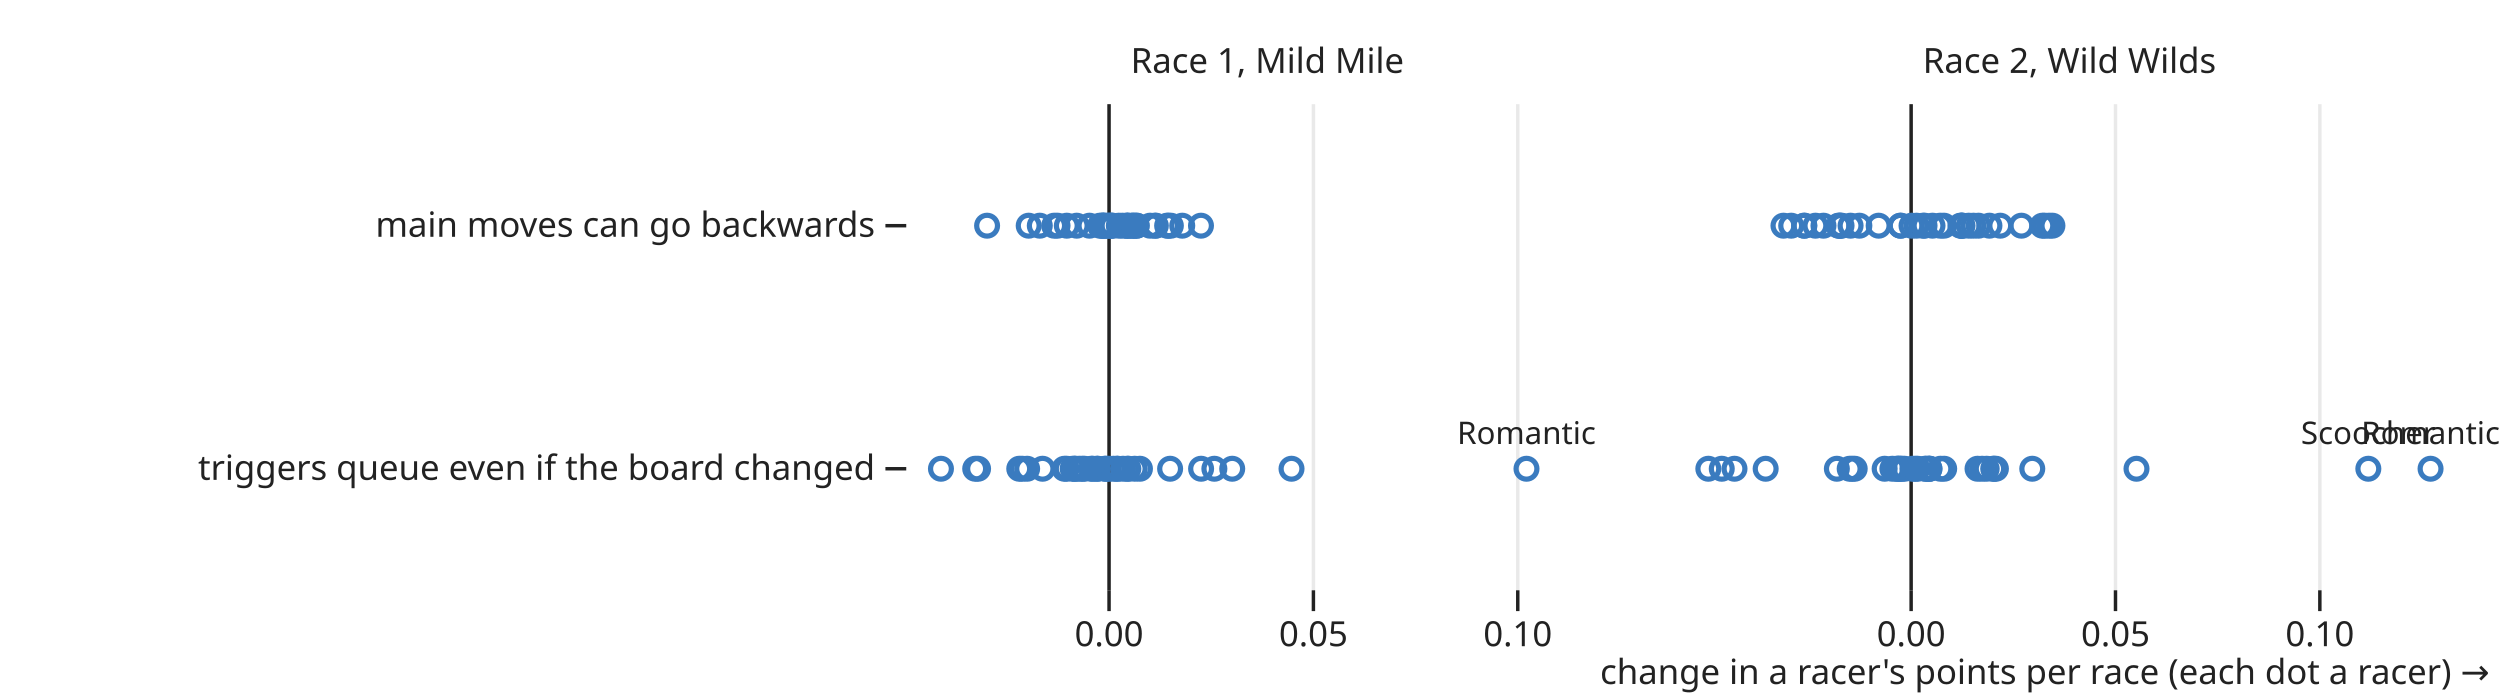
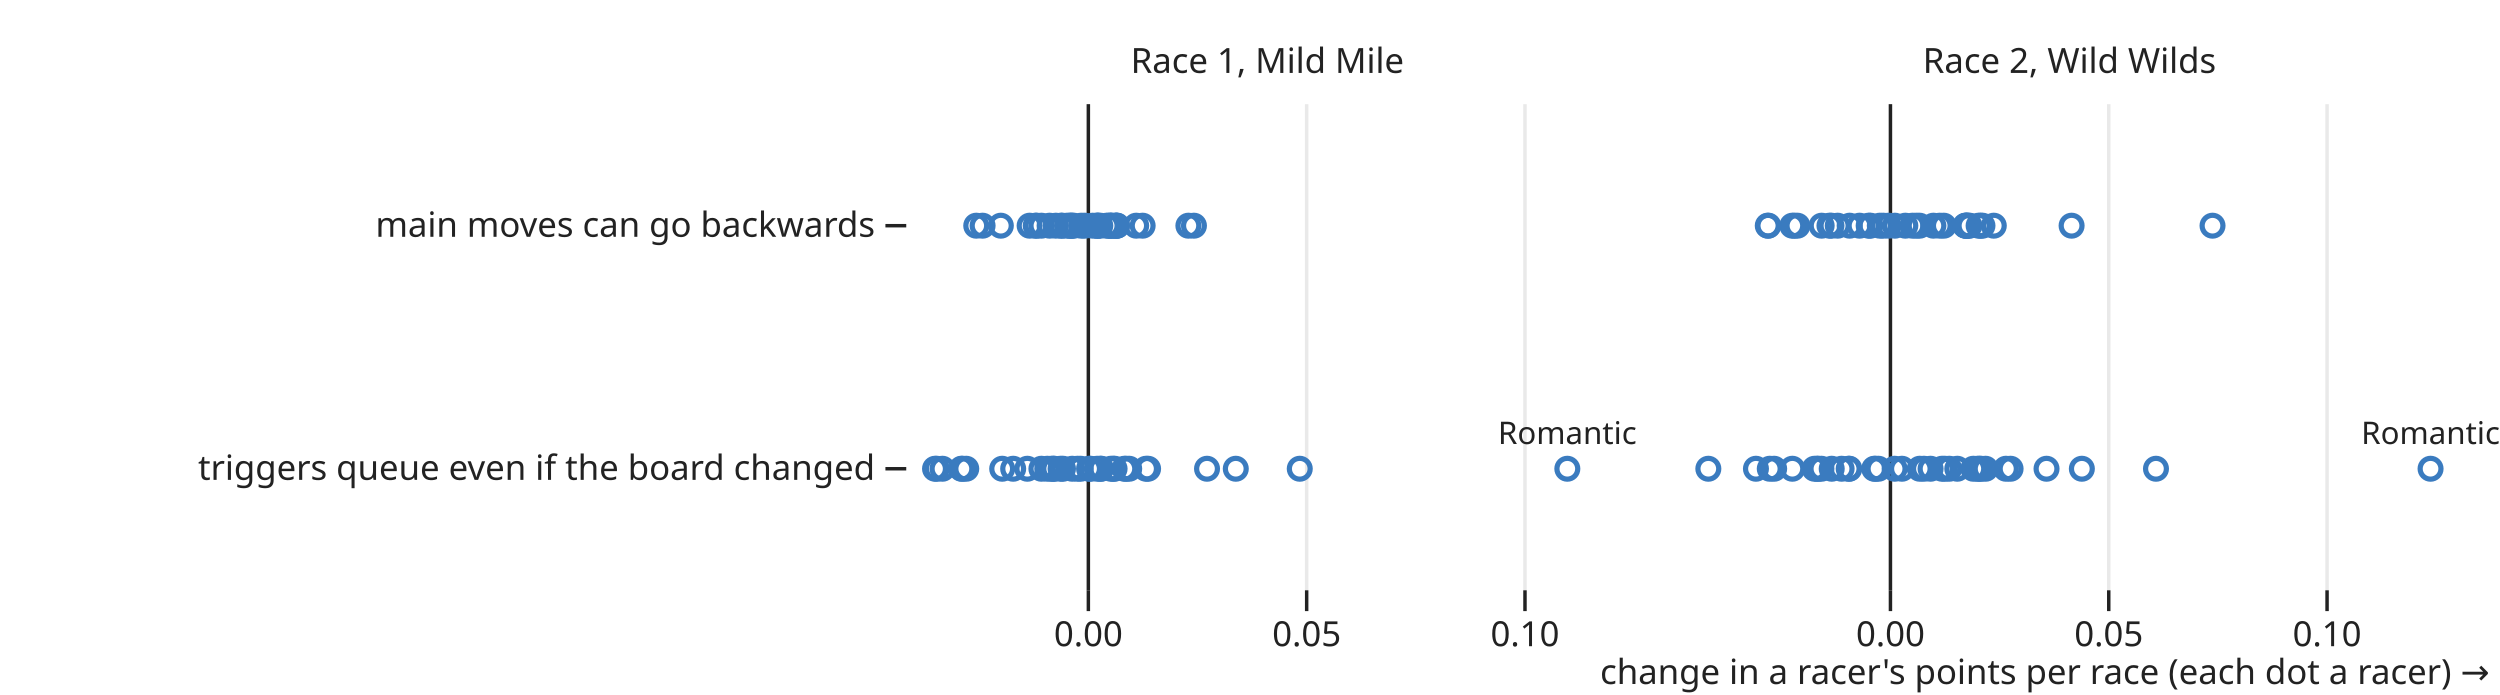
<svg xmlns="http://www.w3.org/2000/svg" class="plot-d6a7b5" fill="currentColor" font-family="system-ui, sans-serif" font-size="10" text-anchor="middle" width="720" height="200" viewBox="0 0 720 200" style="background: white; color: rgb(34, 34, 34);">
  <style>:where(.plot-d6a7b5) {
  --plot-background: white;
  display: block;
  height: auto;
  height: intrinsic;
  max-width: 100%;
}
:where(.plot-d6a7b5 text),
:where(.plot-d6a7b5 tspan) {
  white-space: pre;
}</style>
  <g aria-label="fx-axis tick label" transform="translate(0,-9)">
    <g transform="translate(1,0)">
      <text transform="translate(364,30)">Race 1, Mild Mile</text>
    </g>
    <g transform="translate(232,0)">
      <text transform="translate(364,30)">Race 2, Wild Wilds</text>
    </g>
  </g>
  <g aria-label="y-axis tick" aria-hidden="true">
    <g fill="none" stroke="currentColor" transform="translate(1,0)">
      <path transform="translate(260,65)" d="M0,0L-6,0" />
      <path transform="translate(260,135)" d="M0,0L-6,0" />
    </g>
  </g>
  <g aria-label="y-axis tick label" transform="translate(-9,0)">
    <g text-anchor="end" transform="translate(1,0)">
      <text y="0.32em" transform="translate(260,65)">main moves can go backwards</text>
      <text y="0.32em" transform="translate(260,135)">triggers queue even if the board changed</text>
    </g>
  </g>
  <g aria-label="x-grid" aria-hidden="true">
    <g stroke="currentColor" stroke-opacity="0.1" transform="translate(1,0)">
-       <line x1="318.408" x2="318.408" y1="30" y2="170" />
-       <line x1="377.262" x2="377.262" y1="30" y2="170" />
-       <line x1="436.116" x2="436.116" y1="30" y2="170" />
+       <line x1="312.447" x2="312.447" y1="30" y2="170" />
+       <line x1="375.321" x2="375.321" y1="30" y2="170" />
+       <line x1="438.194" x2="438.194" y1="30" y2="170" />
    </g>
    <g stroke="currentColor" stroke-opacity="0.1" transform="translate(232,0)">
-       <line x1="318.408" x2="318.408" y1="30" y2="170" />
-       <line x1="377.262" x2="377.262" y1="30" y2="170" />
-       <line x1="436.116" x2="436.116" y1="30" y2="170" />
+       <line x1="312.447" x2="312.447" y1="30" y2="170" />
+       <line x1="375.321" x2="375.321" y1="30" y2="170" />
+       <line x1="438.194" x2="438.194" y1="30" y2="170" />
    </g>
  </g>
  <g aria-label="x-axis tick" aria-hidden="true">
    <g fill="none" stroke="currentColor" transform="translate(1,0)">
-       <path transform="translate(318.4076,170)" d="M0,0L0,6" />
-       <path transform="translate(377.2616,170)" d="M0,0L0,6" />
-       <path transform="translate(436.1156,170)" d="M0,0L0,6" />
+       <path transform="translate(312.447,170)" d="M0,0L0,6" />
+       <path transform="translate(375.3207,170)" d="M0,0L0,6" />
+       <path transform="translate(438.1945,170)" d="M0,0L0,6" />
    </g>
    <g fill="none" stroke="currentColor" transform="translate(232,0)">
-       <path transform="translate(318.4076,170)" d="M0,0L0,6" />
-       <path transform="translate(377.2616,170)" d="M0,0L0,6" />
-       <path transform="translate(436.1156,170)" d="M0,0L0,6" />
+       <path transform="translate(312.447,170)" d="M0,0L0,6" />
+       <path transform="translate(375.3207,170)" d="M0,0L0,6" />
+       <path transform="translate(438.1945,170)" d="M0,0L0,6" />
    </g>
  </g>
  <g aria-label="x-axis tick label" transform="translate(0,9)">
    <g font-variant="tabular-nums" transform="translate(1,0)">
-       <text y="0.71em" transform="translate(318.4076,170)">0.00</text>
-       <text y="0.71em" transform="translate(377.2616,170)">0.05</text>
-       <text y="0.71em" transform="translate(436.1156,170)">0.10</text>
+       <text y="0.71em" transform="translate(312.447,170)">0.00</text>
+       <text y="0.71em" transform="translate(375.3207,170)">0.05</text>
+       <text y="0.71em" transform="translate(438.1945,170)">0.10</text>
    </g>
    <g font-variant="tabular-nums" transform="translate(232,0)">
-       <text y="0.71em" transform="translate(318.4076,170)">0.00</text>
-       <text y="0.71em" transform="translate(377.2616,170)">0.05</text>
-       <text y="0.71em" transform="translate(436.1156,170)">0.10</text>
+       <text y="0.71em" transform="translate(312.447,170)">0.00</text>
+       <text y="0.71em" transform="translate(375.3207,170)">0.05</text>
+       <text y="0.71em" transform="translate(438.1945,170)">0.10</text>
    </g>
  </g>
  <g aria-label="x-axis label" text-anchor="end" transform="translate(17,27)">
    <text transform="translate(700,170)">change in a racer's points per race (each dot a racer) →</text>
  </g>
  <g aria-label="rule">
    <g stroke="currentColor" transform="translate(1,0)">
-       <line x1="318.408" x2="318.408" y1="30" y2="170" />
+       <line x1="312.447" x2="312.447" y1="30" y2="170" />
    </g>
    <g stroke="currentColor" transform="translate(232,0)">
-       <line x1="318.408" x2="318.408" y1="30" y2="170" />
+       <line x1="312.447" x2="312.447" y1="30" y2="170" />
    </g>
  </g>
  <g aria-label="dot">
    <g fill="none" stroke="#3a7bbf" stroke-width="1.5" transform="translate(1,0)">
-       <circle cx="323.661" cy="65" r="3" />
-       <circle cx="331.642" cy="65" r="3" />
-       <circle cx="326.343" cy="65" r="3" />
-       <circle cx="316.855" cy="65" r="3" />
-       <circle cx="312.769" cy="65" r="3" />
-       <circle cx="344.883" cy="65" r="3" />
-       <circle cx="283.282" cy="65" r="3" />
-       <circle cx="315.778" cy="65" r="3" />
-       <circle cx="323.633" cy="65" r="3" />
-       <circle cx="306.24" cy="65" r="3" />
-       <circle cx="339.485" cy="65" r="3" />
-       <circle cx="324.836" cy="65" r="3" />
-       <circle cx="298.46" cy="65" r="3" />
-       <circle cx="316.327" cy="65" r="3" />
-       <circle cx="326.37" cy="65" r="3" />
-       <circle cx="335.135" cy="65" r="3" />
-       <circle cx="317.95" cy="65" r="3" />
-       <circle cx="330.216" cy="65" r="3" />
-       <circle cx="336.207" cy="65" r="3" />
-       <circle cx="303.566" cy="65" r="3" />
-       <circle cx="302.599" cy="65" r="3" />
-       <circle cx="318.305" cy="65" r="3" />
-       <circle cx="295.266" cy="65" r="3" />
-       <circle cx="323.745" cy="65" r="3" />
-       <circle cx="322.334" cy="65" r="3" />
-       <circle cx="319.136" cy="65" r="3" />
-       <circle cx="325.451" cy="65" r="3" />
-       <circle cx="316.909" cy="65" r="3" />
-       <circle cx="318.913" cy="65" r="3" />
-       <circle cx="321.216" cy="65" r="3" />
-       <circle cx="316.781" cy="65" r="3" />
-       <circle cx="309.097" cy="65" r="3" />
-       <circle cx="319.412" cy="65" r="3" />
-       <circle cx="325.417" cy="65" r="3" />
-       <circle cx="331.876" cy="65" r="3" />
-       <circle cx="335.459" cy="65" r="3" />
-       <circle cx="344.915" cy="135" r="3" />
-       <circle cx="325.799" cy="135" r="3" />
-       <circle cx="299.256" cy="135" r="3" />
-       <circle cx="292.546" cy="135" r="3" />
-       <circle cx="327.304" cy="135" r="3" />
-       <circle cx="323.699" cy="135" r="3" />
-       <circle cx="309.819" cy="135" r="3" />
-       <circle cx="323.966" cy="135" r="3" />
-       <circle cx="269.995" cy="135" r="3" />
-       <circle cx="370.957" cy="135" r="3" />
-       <circle cx="315.074" cy="135" r="3" />
-       <circle cx="317.496" cy="135" r="3" />
-       <circle cx="308.615" cy="135" r="3" />
-       <circle cx="348.737" cy="135" r="3" />
-       <circle cx="322.431" cy="135" r="3" />
-       <circle cx="438.629" cy="135" r="3" />
-       <circle cx="311.299" cy="135" r="3" />
-       <circle cx="353.876" cy="135" r="3" />
-       <circle cx="305.549" cy="135" r="3" />
-       <circle cx="310.712" cy="135" r="3" />
-       <circle cx="313.315" cy="135" r="3" />
-       <circle cx="279.86" cy="135" r="3" />
-       <circle cx="308.566" cy="135" r="3" />
-       <circle cx="313.714" cy="135" r="3" />
-       <circle cx="317.218" cy="135" r="3" />
-       <circle cx="318.311" cy="135" r="3" />
-       <circle cx="320.714" cy="135" r="3" />
-       <circle cx="293.404" cy="135" r="3" />
-       <circle cx="335.993" cy="135" r="3" />
-       <circle cx="319.662" cy="135" r="3" />
-       <circle cx="307.923" cy="135" r="3" />
-       <circle cx="280.682" cy="135" r="3" />
-       <circle cx="306.213" cy="135" r="3" />
-       <circle cx="320.836" cy="135" r="3" />
-       <circle cx="294.814" cy="135" r="3" />
-       <circle cx="315.001" cy="135" r="3" />
+       <circle cx="320.696" cy="65" r="3" />
+       <circle cx="318.895" cy="65" r="3" />
+       <circle cx="314.93" cy="65" r="3" />
+       <circle cx="311.432" cy="65" r="3" />
+       <circle cx="320.346" cy="65" r="3" />
+       <circle cx="318.942" cy="65" r="3" />
+       <circle cx="318.271" cy="65" r="3" />
+       <circle cx="313.689" cy="65" r="3" />
+       <circle cx="319.149" cy="65" r="3" />
+       <circle cx="304.652" cy="65" r="3" />
+       <circle cx="326.224" cy="65" r="3" />
+       <circle cx="307.287" cy="65" r="3" />
+       <circle cx="307.776" cy="65" r="3" />
+       <circle cx="281.983" cy="65" r="3" />
+       <circle cx="303.09" cy="65" r="3" />
+       <circle cx="317.725" cy="65" r="3" />
+       <circle cx="295.532" cy="65" r="3" />
+       <circle cx="298.926" cy="65" r="3" />
+       <circle cx="310.368" cy="65" r="3" />
+       <circle cx="328.08" cy="65" r="3" />
+       <circle cx="315.214" cy="65" r="3" />
+       <circle cx="297.282" cy="65" r="3" />
+       <circle cx="308.248" cy="65" r="3" />
+       <circle cx="297.494" cy="65" r="3" />
+       <circle cx="342.853" cy="65" r="3" />
+       <circle cx="307.21" cy="65" r="3" />
+       <circle cx="320.365" cy="65" r="3" />
+       <circle cx="320.691" cy="65" r="3" />
+       <circle cx="287.24" cy="65" r="3" />
+       <circle cx="306.286" cy="65" r="3" />
+       <circle cx="341.256" cy="65" r="3" />
+       <circle cx="280.159" cy="65" r="3" />
+       <circle cx="315.048" cy="65" r="3" />
+       <circle cx="301.288" cy="65" r="3" />
+       <circle cx="304.833" cy="65" r="3" />
+       <circle cx="315.885" cy="65" r="3" />
+       <circle cx="270.436" cy="135" r="3" />
+       <circle cx="310.234" cy="135" r="3" />
+       <circle cx="309.299" cy="135" r="3" />
+       <circle cx="305.139" cy="135" r="3" />
+       <circle cx="298.925" cy="135" r="3" />
+       <circle cx="268.797" cy="135" r="3" />
+       <circle cx="314.984" cy="135" r="3" />
+       <circle cx="294.872" cy="135" r="3" />
+       <circle cx="373.331" cy="135" r="3" />
+       <circle cx="304.445" cy="135" r="3" />
+       <circle cx="312.648" cy="135" r="3" />
+       <circle cx="287.633" cy="135" r="3" />
+       <circle cx="318.939" cy="135" r="3" />
+       <circle cx="300.609" cy="135" r="3" />
+       <circle cx="277.278" cy="135" r="3" />
+       <circle cx="329.647" cy="135" r="3" />
+       <circle cx="319.995" cy="135" r="3" />
+       <circle cx="276.175" cy="135" r="3" />
+       <circle cx="315.94" cy="135" r="3" />
+       <circle cx="346.623" cy="135" r="3" />
+       <circle cx="307.791" cy="135" r="3" />
+       <circle cx="302.604" cy="135" r="3" />
+       <circle cx="322.821" cy="135" r="3" />
+       <circle cx="329.059" cy="135" r="3" />
+       <circle cx="354.907" cy="135" r="3" />
+       <circle cx="324.207" cy="135" r="3" />
+       <circle cx="319.613" cy="135" r="3" />
+       <circle cx="290.793" cy="135" r="3" />
+       <circle cx="450.391" cy="135" r="3" />
+       <circle cx="301.807" cy="135" r="3" />
+       <circle cx="323.288" cy="135" r="3" />
+       <circle cx="316.141" cy="135" r="3" />
+       <circle cx="275.891" cy="135" r="3" />
+       <circle cx="302.395" cy="135" r="3" />
+       <circle cx="313.059" cy="135" r="3" />
+       <circle cx="268.291" cy="135" r="3" />
    </g>
    <g fill="none" stroke="#3a7bbf" stroke-width="1.5" transform="translate(232,0)">
-       <circle cx="297.666" cy="65" r="3" />
-       <circle cx="321.849" cy="65" r="3" />
-       <circle cx="309.053" cy="65" r="3" />
-       <circle cx="281.64" cy="65" r="3" />
-       <circle cx="287.623" cy="65" r="3" />
-       <circle cx="358.115" cy="65" r="3" />
-       <circle cx="337.825" cy="65" r="3" />
-       <circle cx="290.84" cy="65" r="3" />
-       <circle cx="344.075" cy="65" r="3" />
-       <circle cx="334.994" cy="65" r="3" />
-       <circle cx="350.169" cy="65" r="3" />
-       <circle cx="327.864" cy="65" r="3" />
-       <circle cx="326.769" cy="65" r="3" />
-       <circle cx="324.559" cy="65" r="3" />
-       <circle cx="356.876" cy="65" r="3" />
-       <circle cx="303.497" cy="65" r="3" />
-       <circle cx="333.197" cy="65" r="3" />
-       <circle cx="298.362" cy="65" r="3" />
-       <circle cx="332.946" cy="65" r="3" />
-       <circle cx="356.201" cy="65" r="3" />
-       <circle cx="297.497" cy="65" r="3" />
-       <circle cx="340.957" cy="65" r="3" />
-       <circle cx="359.096" cy="65" r="3" />
-       <circle cx="336.351" cy="65" r="3" />
-       <circle cx="322.266" cy="65" r="3" />
-       <circle cx="332.611" cy="65" r="3" />
-       <circle cx="333.02" cy="65" r="3" />
-       <circle cx="287.64" cy="65" r="3" />
-       <circle cx="318.522" cy="65" r="3" />
-       <circle cx="315.355" cy="65" r="3" />
-       <circle cx="300.965" cy="65" r="3" />
-       <circle cx="315.382" cy="65" r="3" />
-       <circle cx="283.865" cy="65" r="3" />
-       <circle cx="319.954" cy="65" r="3" />
-       <circle cx="293.161" cy="65" r="3" />
-       <circle cx="298.063" cy="65" r="3" />
-       <circle cx="326.845" cy="135" r="3" />
-       <circle cx="263.866" cy="135" r="3" />
-       <circle cx="327.922" cy="135" r="3" />
-       <circle cx="323.698" cy="135" r="3" />
-       <circle cx="297.017" cy="135" r="3" />
-       <circle cx="314.627" cy="135" r="3" />
-       <circle cx="318.767" cy="135" r="3" />
-       <circle cx="302.152" cy="135" r="3" />
-       <circle cx="313.002" cy="135" r="3" />
-       <circle cx="342.23" cy="135" r="3" />
-       <circle cx="267.533" cy="135" r="3" />
-       <circle cx="315.321" cy="135" r="3" />
-       <circle cx="342.057" cy="135" r="3" />
-       <circle cx="383.313" cy="135" r="3" />
-       <circle cx="342.823" cy="135" r="3" />
-       <circle cx="300.709" cy="135" r="3" />
-       <circle cx="322.675" cy="135" r="3" />
-       <circle cx="320.278" cy="135" r="3" />
-       <circle cx="310.778" cy="135" r="3" />
-       <circle cx="315.686" cy="135" r="3" />
-       <circle cx="338.852" cy="135" r="3" />
+       <circle cx="334.328" cy="65" r="3" />
+       <circle cx="295.462" cy="65" r="3" />
+       <circle cx="284.76" cy="65" r="3" />
+       <circle cx="310.394" cy="65" r="3" />
+       <circle cx="311.915" cy="65" r="3" />
+       <circle cx="313.735" cy="65" r="3" />
+       <circle cx="333.999" cy="65" r="3" />
+       <circle cx="284.191" cy="65" r="3" />
+       <circle cx="334.244" cy="65" r="3" />
+       <circle cx="327.825" cy="65" r="3" />
+       <circle cx="297.264" cy="65" r="3" />
+       <circle cx="277.118" cy="65" r="3" />
+       <circle cx="292.633" cy="65" r="3" />
+       <circle cx="318.79" cy="65" r="3" />
+       <circle cx="337.841" cy="65" r="3" />
+       <circle cx="405.208" cy="65" r="3" />
+       <circle cx="309.38" cy="65" r="3" />
+       <circle cx="320.85" cy="65" r="3" />
+       <circle cx="342.21" cy="65" r="3" />
+       <circle cx="335.213" cy="65" r="3" />
+       <circle cx="334.913" cy="65" r="3" />
+       <circle cx="303.551" cy="65" r="3" />
+       <circle cx="316.731" cy="65" r="3" />
+       <circle cx="294.888" cy="65" r="3" />
+       <circle cx="334.299" cy="65" r="3" />
+       <circle cx="306.682" cy="65" r="3" />
+       <circle cx="285.665" cy="65" r="3" />
+       <circle cx="324.817" cy="65" r="3" />
+       <circle cx="306.176" cy="65" r="3" />
+       <circle cx="300.697" cy="65" r="3" />
+       <circle cx="364.619" cy="65" r="3" />
+       <circle cx="338.948" cy="65" r="3" />
+       <circle cx="319.904" cy="65" r="3" />
+       <circle cx="277.281" cy="65" r="3" />
+       <circle cx="338.413" cy="65" r="3" />
+       <circle cx="326.641" cy="65" r="3" />
+       <circle cx="307.787" cy="135" r="3" />
+       <circle cx="295.531" cy="135" r="3" />
+       <circle cx="337.564" cy="135" r="3" />
+       <circle cx="322.097" cy="135" r="3" />
+       <circle cx="331.704" cy="135" r="3" />
+       <circle cx="278.955" cy="135" r="3" />
+       <circle cx="290.583" cy="135" r="3" />
+       <circle cx="338.524" cy="135" r="3" />
+       <circle cx="292.569" cy="135" r="3" />
+       <circle cx="298.381" cy="135" r="3" />
+       <circle cx="357.401" cy="135" r="3" />
+       <circle cx="300.42" cy="135" r="3" />
+       <circle cx="329.393" cy="135" r="3" />
+       <circle cx="327.287" cy="135" r="3" />
+       <circle cx="347.046" cy="135" r="3" />
+       <circle cx="345.709" cy="135" r="3" />
+       <circle cx="277.694" cy="135" r="3" />
+       <circle cx="367.574" cy="135" r="3" />
+       <circle cx="315.765" cy="135" r="3" />
+       <circle cx="291.423" cy="135" r="3" />
+       <circle cx="338.046" cy="135" r="3" />
+       <circle cx="273.713" cy="135" r="3" />
+       <circle cx="336.314" cy="135" r="3" />
+       <circle cx="313.657" cy="135" r="3" />
      <circle cx="468" cy="135" r="3" />
-       <circle cx="323.507" cy="135" r="3" />
-       <circle cx="340.159" cy="135" r="3" />
-       <circle cx="450.079" cy="135" r="3" />
-       <circle cx="323.654" cy="135" r="3" />
-       <circle cx="322.444" cy="135" r="3" />
-       <circle cx="301.424" cy="135" r="3" />
+       <circle cx="339.857" cy="135" r="3" />
+       <circle cx="388.922" cy="135" r="3" />
+       <circle cx="291.529" cy="135" r="3" />
+       <circle cx="300.597" cy="135" r="3" />
+       <circle cx="284.202" cy="135" r="3" />
+       <circle cx="320.88" cy="135" r="3" />
+       <circle cx="309.004" cy="135" r="3" />
+       <circle cx="324.002" cy="135" r="3" />
+       <circle cx="328.106" cy="135" r="3" />
+       <circle cx="308.116" cy="135" r="3" />
      <circle cx="260" cy="135" r="3" />
-       <circle cx="314.831" cy="135" r="3" />
-       <circle cx="353.292" cy="135" r="3" />
-       <circle cx="276.511" cy="135" r="3" />
-       <circle cx="316.491" cy="135" r="3" />
-       <circle cx="314.282" cy="135" r="3" />
-       <circle cx="319.595" cy="135" r="3" />
-       <circle cx="337.53" cy="135" r="3" />
    </g>
  </g>
  <g aria-label="text" transform="translate(0,-10)">
    <g font-size="9" transform="translate(1,0)">
-       <text y="0.32em" transform="translate(438.629,135)">Romantic</text>
+       <text y="0.32em" transform="translate(450.3907,135)">Romantic</text>
    </g>
    <g font-size="9" transform="translate(232,0)">
      <text y="0.32em" transform="translate(468,135)">Romantic</text>
-       <text y="0.32em" transform="translate(450.0789,135)">Scoocher</text>
    </g>
  </g>
</svg>
